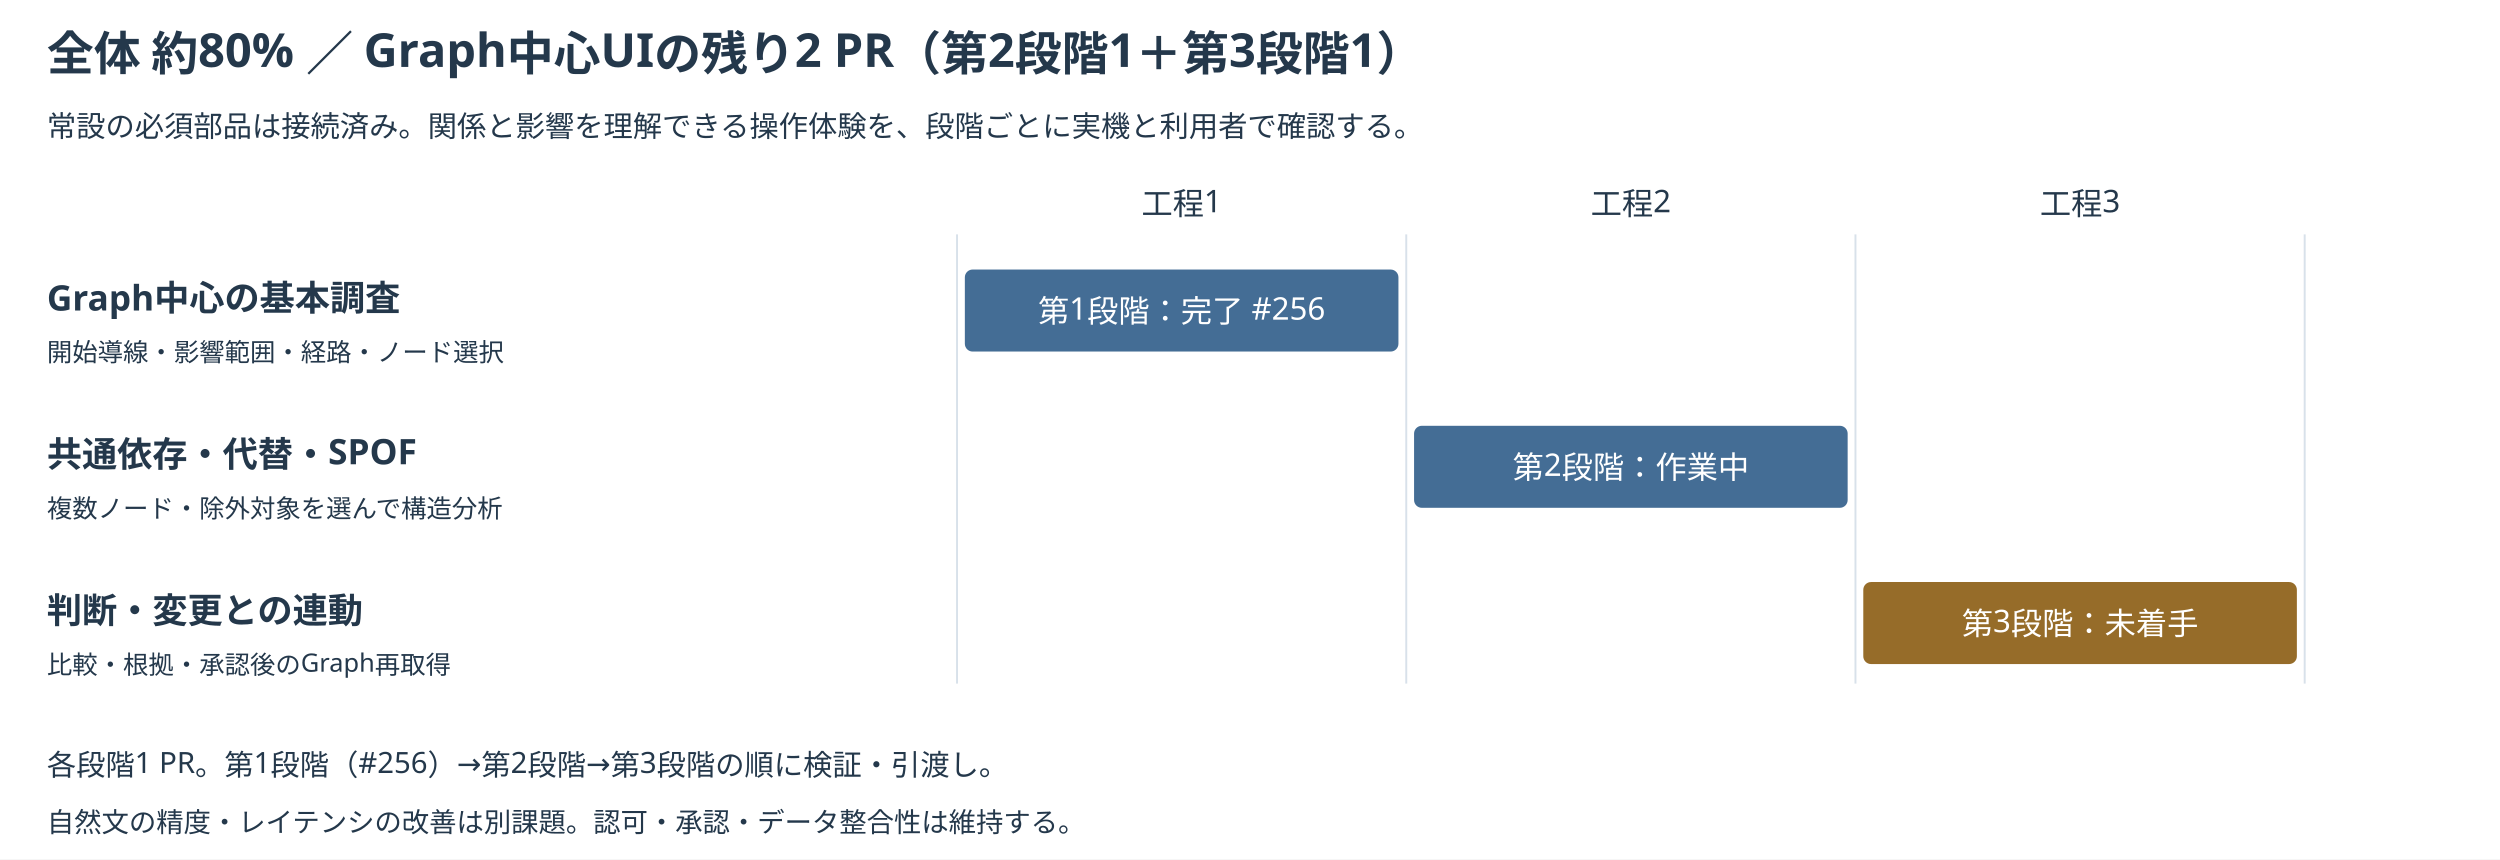
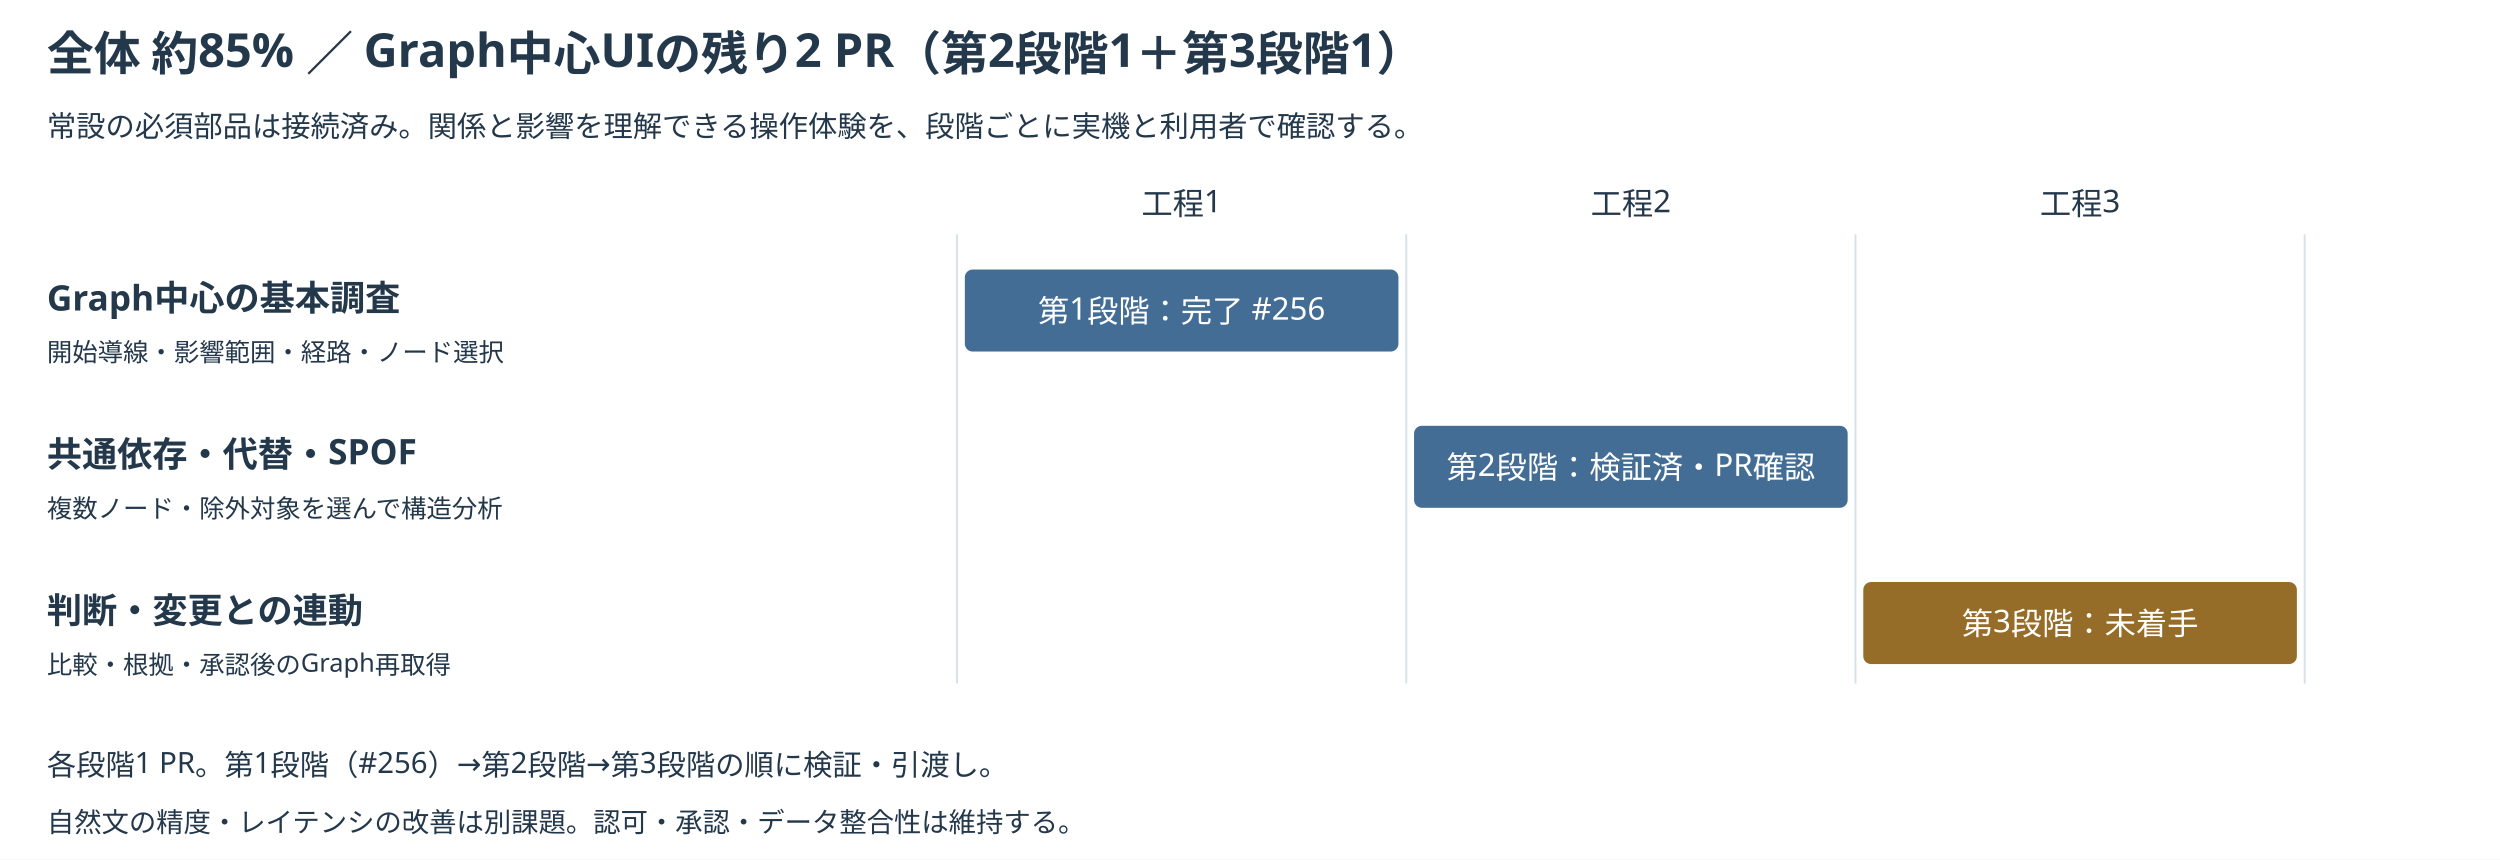
<svg xmlns="http://www.w3.org/2000/svg" width="1280" height="440" viewBox="0 0 1280 440" role="img" aria-labelledby="title desc">
  <rect width="1280" height="440" fill="white" />
  <g font-family="sans-serif" fill="#24384b">
-     <text x="24" y="36" font-size="24" font-weight="bold">全体 約80% ／ Graph中心UIの残り2 PR（第2段階1＋第3段階1）</text>
+     <text x="24" y="36" font-size="24" font-weight="bold">全体 約85% ／ Graph中心UIの残り2 PR（第2段階1＋第3段階1）</text>
    <text x="24" y="70" font-size="15">常設の必須部品は接続済み。関係と影響を理解できる操作体験を、段階ごとに実機と利用者で確認する。</text>
    <path d="M490 120V350 M720 120V350 M950 120V350 M1180 120V350" stroke="#d8e1ea" />
    <text x="605" y="110" text-anchor="middle" font-size="16">工程1</text>
    <text x="835" y="110" text-anchor="middle" font-size="16">工程2</text>
    <text x="1065" y="110" text-anchor="middle" font-size="16">工程3</text>
    <text x="24" y="159" font-size="18" font-weight="bold">Graph中心の基本調査</text>
    <text x="24" y="185" font-size="13">開始導線・影響範囲・経路・ノード選択</text>
    <rect x="494" y="138" width="222" height="42" rx="4" fill="#446d95" />
    <text x="605" y="165" text-anchor="middle" font-size="16" fill="white">第1段階：完了 #256</text>
    <text x="24" y="239" font-size="18" font-weight="bold">共通依存・代替・SPOF</text>
    <text x="24" y="265" font-size="13">複数ノード・除外対象を選んで構造分析</text>
    <rect x="724" y="218" width="222" height="42" rx="4" fill="#446d95" />
-     <text x="835" y="245" text-anchor="middle" font-size="16" fill="white">第2段階：作業中</text>
+     <text x="835" y="245" text-anchor="middle" font-size="16" fill="white">第2段階：検証済・PR確認</text>
    <text x="24" y="319" font-size="18" font-weight="bold">判断・変更との連動</text>
    <text x="24" y="345" font-size="13">比較・根拠・承認後のGraph再取得</text>
    <rect x="954" y="298" width="222" height="42" rx="4" fill="#966c29" />
    <text x="1065" y="325" text-anchor="middle" font-size="16" fill="white">第3段階：未着手</text>
    <text x="24" y="397" font-size="15">各段階1 PR。第1段階（#256）→第2段階→第3段階の順に検証・引渡し。</text>
    <text x="24" y="426" font-size="14">自然文の精度・レイテンシの改善は別課題。認可・承認・データ整合性は維持する。</text>
  </g>
</svg>
